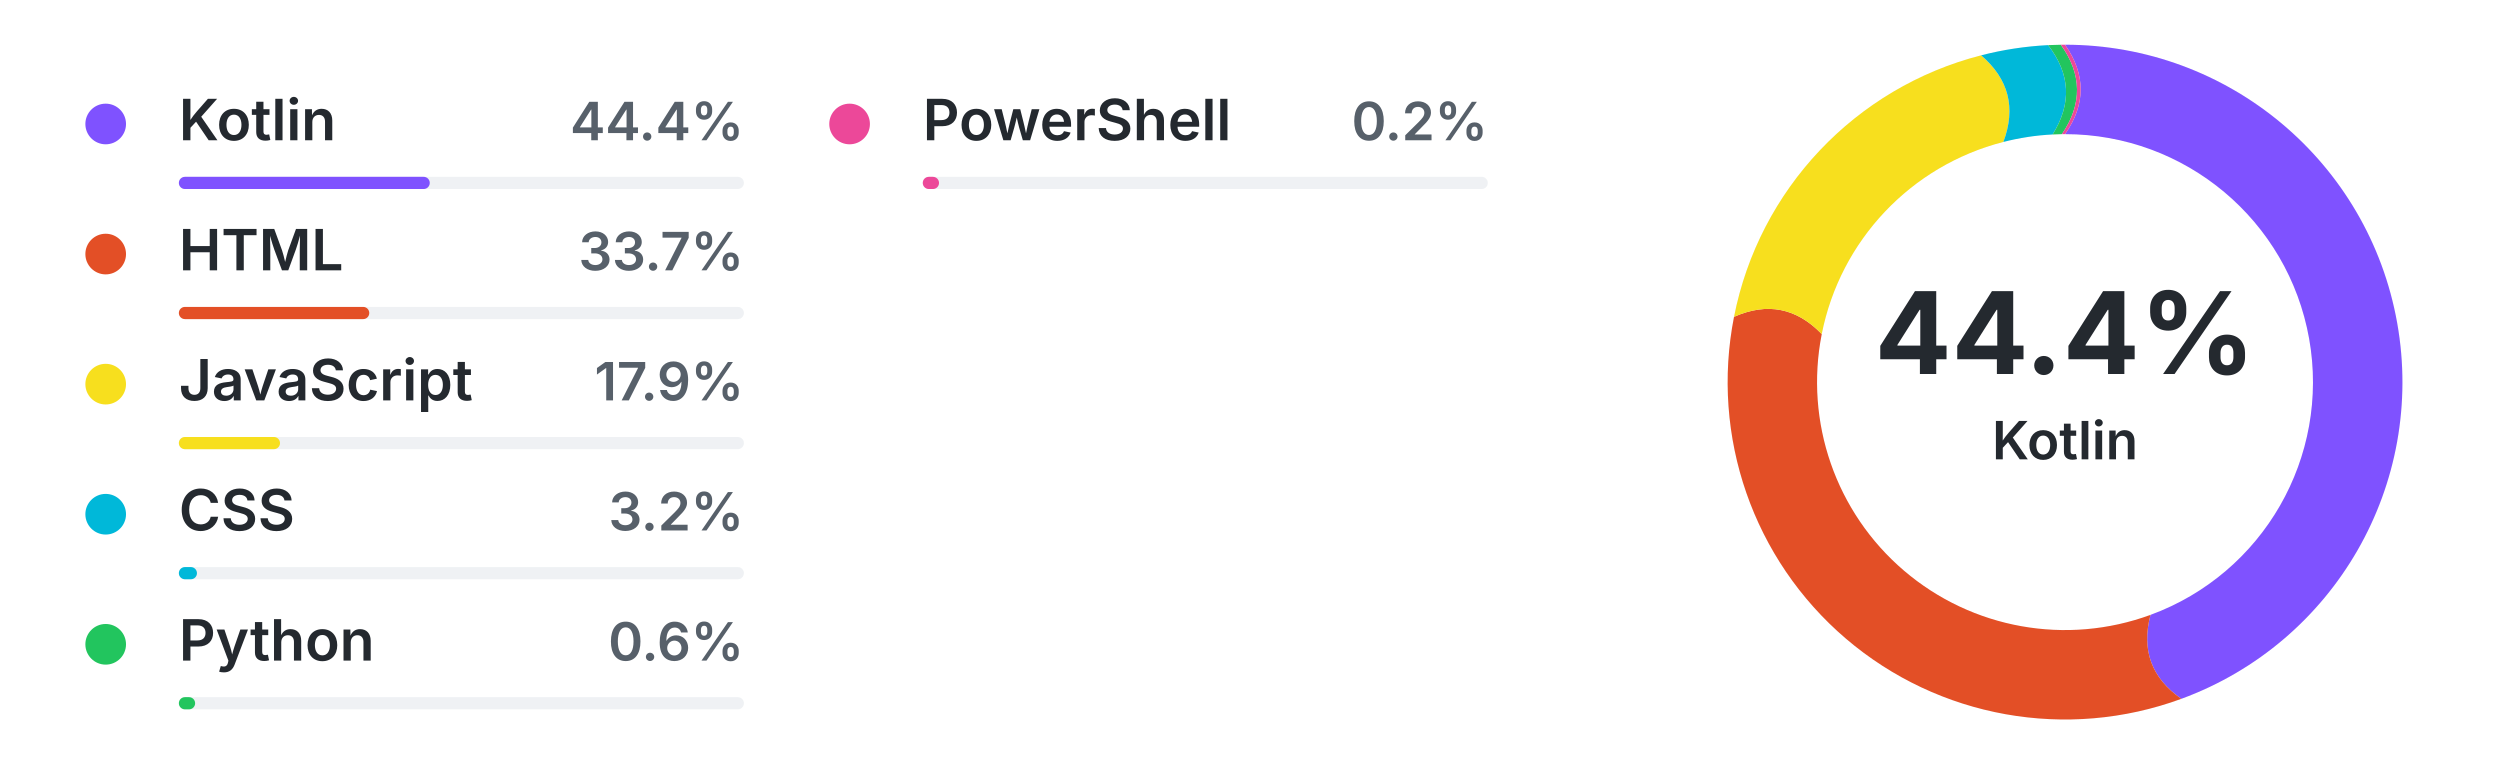
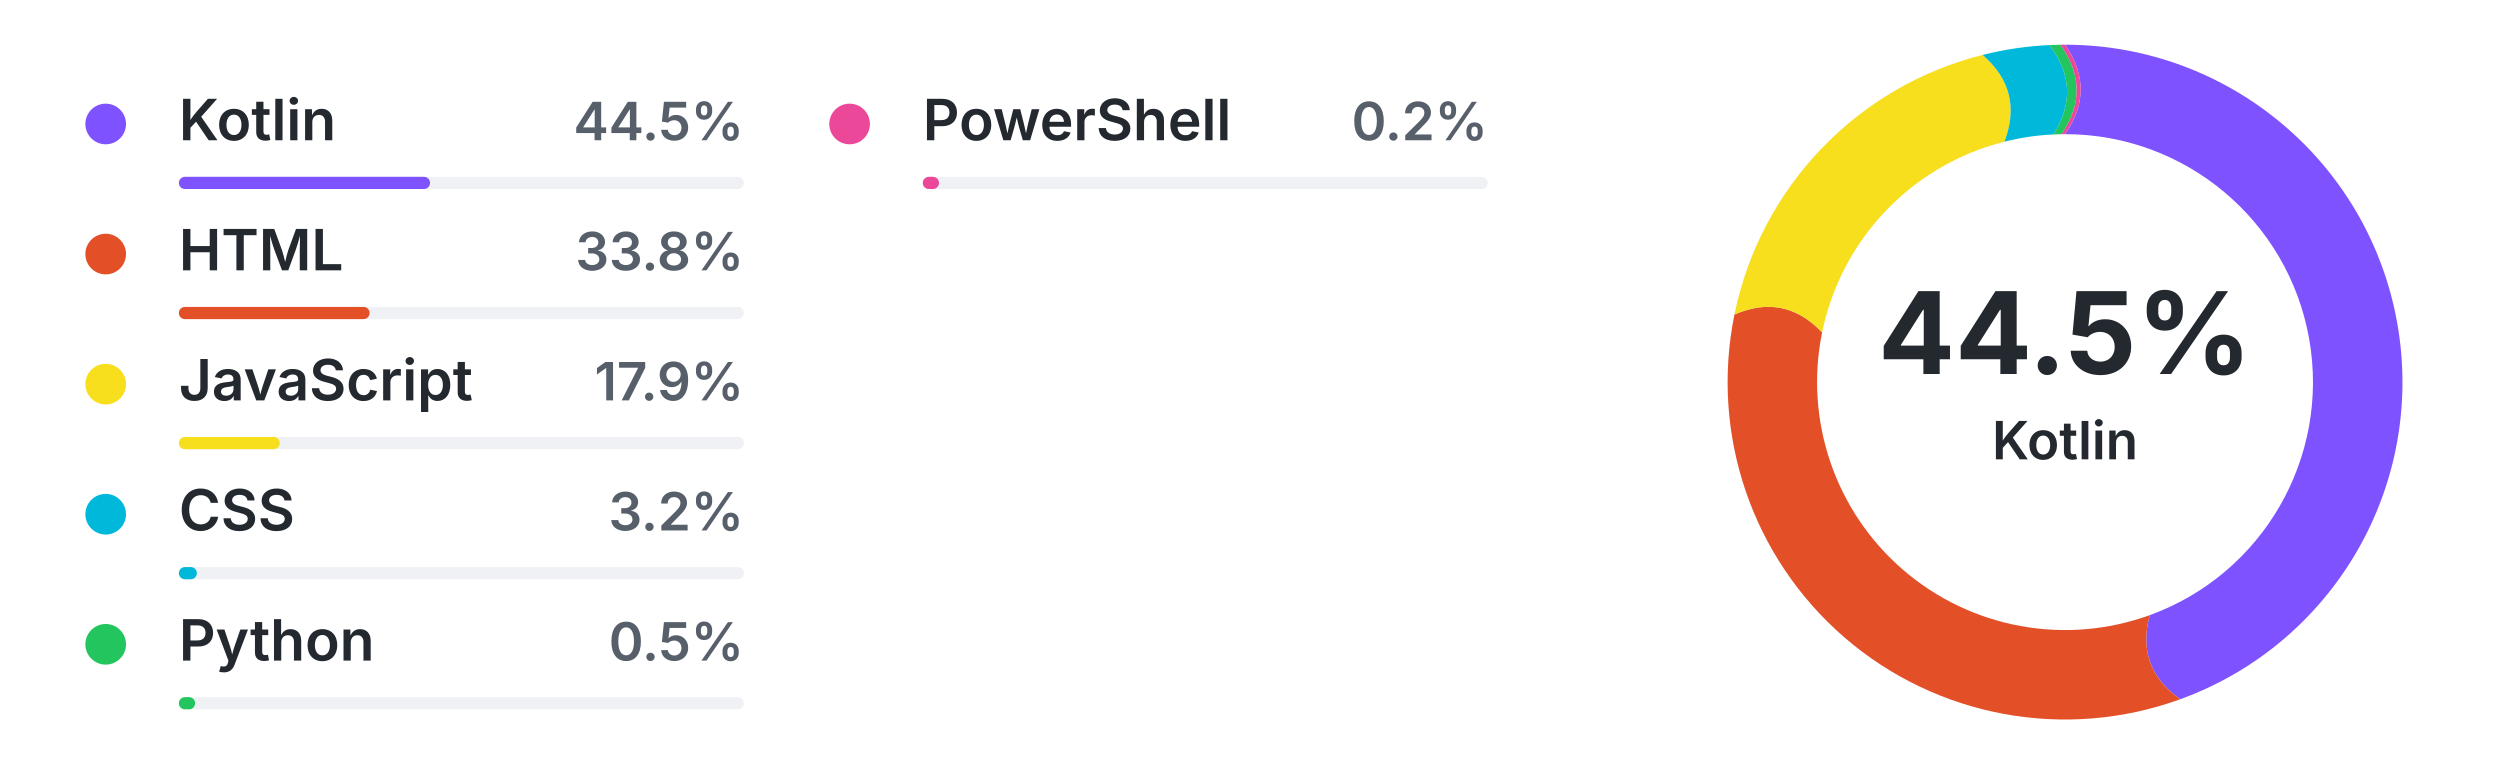
<svg xmlns="http://www.w3.org/2000/svg" width="615" height="188" viewBox="0 0 615 188" role="img" aria-labelledby="title desc">
  <style>
-     .label { fill: #24292f; font: 600 14px -apple-system, BlinkMacSystemFont, "Segoe UI", sans-serif; }
-     .percent { fill: #57606a; font: 600 13px -apple-system, BlinkMacSystemFont, "Segoe UI", sans-serif; }
-     .center-value { fill: #24292f; font: 700 28px -apple-system, BlinkMacSystemFont, "Segoe UI", sans-serif; text-anchor: middle; }
-     .center-label { fill: #24292f; font: 600 13px -apple-system, BlinkMacSystemFont, "Segoe UI", sans-serif; text-anchor: middle; }
-     .bar-track { fill: #d0d7de; opacity: 0.34; }
-     .donut-track { fill: #d0d7de; opacity: 0.20; }
-     .segment { stroke: none; }
-     @media (prefers-color-scheme: dark) {
-       .label, .center-value, .center-label { fill: #f0f6fc; }
-       .percent { fill: #8b949e; }
-       .bar-track { fill: #30363d; }
-       .donut-track { fill: #30363d; }
-     }
-   </style>
+      .label { fill: #24292f; font: 600 14px -apple-system, BlinkMacSystemFont, "Segoe UI", sans-serif; }
+      .percent { fill: #57606a; font: 600 13px -apple-system, BlinkMacSystemFont, "Segoe UI", sans-serif; }
+      .center-value { fill: #24292f; font: 700 28px -apple-system, BlinkMacSystemFont, "Segoe UI", sans-serif; text-anchor: middle; }
+      .center-label { fill: #24292f; font: 600 13px -apple-system, BlinkMacSystemFont, "Segoe UI", sans-serif; text-anchor: middle; }
+      .bar-track { fill: #d0d7de; opacity: 0.34; }
+      .donut-track { fill: #d0d7de; opacity: 0.20; }
+      .segment { stroke: none; }
+      @media (prefers-color-scheme: dark) {
+        .label, .center-value, .center-label { fill: #f0f6fc; }
+        .percent { fill: #8b949e; }
+        .bar-track { fill: #30363d; }
+        .donut-track { fill: #30363d; }
+      }
+    </style>
  <g>
    <circle cx="26.0" cy="30.5" r="5" fill="#7F52FF" />
    <text class="label" x="44.0" y="34.5">Kotlin</text>
-     <text class="percent" x="183.0" y="34.5" text-anchor="end">44.4%</text>
+     <text class="percent" x="183.0" y="34.5" text-anchor="end">44.5%</text>
    <rect class="bar-track" x="44.0" y="43.5" width="139.0" height="3" rx="1.5" />
-     <rect x="44.0" y="43.5" width="61.72" height="3" rx="1.5" fill="#7F52FF" />
+     <rect x="44.0" y="43.5" width="61.79" height="3" rx="1.5" fill="#7F52FF" />
    <circle cx="26.0" cy="62.5" r="5" fill="#E34F26" />
    <text class="label" x="44.0" y="66.5">HTML</text>
-     <text class="percent" x="183.0" y="66.5" text-anchor="end">33.7%</text>
+     <text class="percent" x="183.0" y="66.5" text-anchor="end">33.8%</text>
    <rect class="bar-track" x="44.0" y="75.5" width="139.0" height="3" rx="1.5" />
-     <rect x="44.0" y="75.5" width="46.84" height="3" rx="1.5" fill="#E34F26" />
+     <rect x="44.0" y="75.5" width="46.92" height="3" rx="1.5" fill="#E34F26" />
    <circle cx="26.0" cy="94.5" r="5" fill="#F7DF1E" />
    <text class="label" x="44.0" y="98.5">JavaScript</text>
    <text class="percent" x="183.0" y="98.5" text-anchor="end">17.9%</text>
    <rect class="bar-track" x="44.0" y="107.5" width="139.0" height="3" rx="1.5" />
-     <rect x="44.0" y="107.5" width="24.88" height="3" rx="1.5" fill="#F7DF1E" />
+     <rect x="44.0" y="107.5" width="24.83" height="3" rx="1.5" fill="#F7DF1E" />
    <circle cx="26.0" cy="126.5" r="5" fill="#00B8D9" />
    <text class="label" x="44.0" y="130.5">CSS</text>
    <text class="percent" x="183.0" y="130.5" text-anchor="end">3.2%</text>
    <rect class="bar-track" x="44.0" y="139.5" width="139.0" height="3" rx="1.5" />
-     <rect x="44.0" y="139.5" width="4.45" height="3" rx="1.5" fill="#00B8D9" />
+     <rect x="44.0" y="139.5" width="4.43" height="3" rx="1.5" fill="#00B8D9" />
    <circle cx="26.0" cy="158.5" r="5" fill="#22C55E" />
    <text class="label" x="44.0" y="162.5">Python</text>
-     <text class="percent" x="183.0" y="162.5" text-anchor="end">0.6%</text>
+     <text class="percent" x="183.0" y="162.5" text-anchor="end">0.5%</text>
    <rect class="bar-track" x="44.0" y="171.5" width="139.0" height="3" rx="1.5" />
    <rect x="44.0" y="171.5" width="4.00" height="3" rx="1.5" fill="#22C55E" />
    <circle cx="209.0" cy="30.5" r="5" fill="#EC4899" />
    <text class="label" x="227.0" y="34.5">PowerShell</text>
    <text class="percent" x="366.0" y="34.5" text-anchor="end">0.2%</text>
    <rect class="bar-track" x="227.0" y="43.5" width="139.0" height="3" rx="1.5" />
    <rect x="227.0" y="43.5" width="4.00" height="3" rx="1.5" fill="#EC4899" />
  </g>
  <g>
    <path class="donut-track" d="M 508.00 11.00 A 83.00 83.00 0 1 1 508.00 177.00 A 83.00 83.00 0 1 1 508.00 11.00 L 508.00 33.00 A 61.00 61.00 0 1 0 508.00 155.00 A 61.00 61.00 0 1 0 508.00 33.00 Z" />
-     <path class="segment" d="M 508.00 11.00 A 83.00 83.00 0 0 1 536.61 171.91 Q 525.59 164.24 529.02 151.26 A 61.00 61.00 0 0 0 508.00 33.00 Q 515.70 22.00 508.00 11.00 Z" fill="#7F52FF" />
-     <path class="segment" d="M 536.61 171.91 A 83.00 83.00 0 0 1 426.57 77.94 Q 438.85 72.51 448.15 82.19 A 61.00 61.00 0 0 0 529.02 151.26 Q 525.59 164.24 536.61 171.91 Z" fill="#E34F26" />
-     <path class="segment" d="M 426.57 77.94 A 83.00 83.00 0 0 1 487.36 13.61 Q 497.55 22.35 492.83 34.92 A 61.00 61.00 0 0 0 448.15 82.19 Q 438.85 72.51 426.57 77.94 Z" fill="#F7DF1E" />
-     <path class="segment" d="M 487.36 13.61 A 83.00 83.00 0 0 1 503.83 11.10 Q 512.07 21.70 504.94 33.08 A 61.00 61.00 0 0 0 492.83 34.92 Q 497.55 22.35 487.36 13.61 Z" fill="#00B8D9" />
-     <path class="segment" d="M 503.83 11.10 A 83.00 83.00 0 0 1 506.96 11.01 Q 514.79 21.91 507.23 33.00 A 61.00 61.00 0 0 0 504.94 33.08 Q 512.07 21.70 503.83 11.10 Z" fill="#22C55E" />
-     <path class="segment" d="M 506.96 11.01 A 83.00 83.00 0 0 1 508.00 11.00 Q 515.70 22.00 508.00 33.00 A 61.00 61.00 0 0 0 507.23 33.00 Q 514.79 21.91 506.96 11.01 Z" fill="#EC4899" />
+     <path class="segment" d="M 508.00 11.00 A 83.00 83.00 0 0 1 536.34 172.01 Q 525.34 164.30 528.83 151.33 A 61.00 61.00 0 0 0 508.00 33.00 Q 515.70 22.00 508.00 11.00 Z" fill="#7F52FF" />
+     <path class="segment" d="M 536.34 172.01 A 83.00 83.00 0 0 1 426.68 77.37 Q 439.00 72.03 448.24 81.78 A 61.00 61.00 0 0 0 528.83 151.33 Q 525.34 164.30 536.34 172.01 Z" fill="#E34F26" />
+     <path class="segment" d="M 426.68 77.37 A 83.00 83.00 0 0 1 487.73 13.51 Q 497.88 22.30 493.10 34.85 A 61.00 61.00 0 0 0 448.24 81.78 Q 439.00 72.03 426.68 77.37 Z" fill="#F7DF1E" />
+     <path class="segment" d="M 487.73 13.51 A 83.00 83.00 0 0 1 504.14 11.09 Q 512.34 21.72 505.16 33.07 A 61.00 61.00 0 0 0 493.10 34.85 Q 497.88 22.30 487.73 13.51 Z" fill="#00B8D9" />
+     <path class="segment" d="M 504.14 11.09 A 83.00 83.00 0 0 1 506.85 11.01 Q 514.70 21.90 507.16 33.01 A 61.00 61.00 0 0 0 505.16 33.07 Q 512.34 21.72 504.14 11.09 Z" fill="#22C55E" />
+     <path class="segment" d="M 506.85 11.01 A 83.00 83.00 0 0 1 508.00 11.00 Q 515.70 22.00 508.00 33.00 A 61.00 61.00 0 0 0 507.16 33.01 Q 514.70 21.90 506.85 11.01 Z" fill="#EC4899" />
  </g>
-   <text class="center-value" x="508.0" y="92.0">44.4%</text>
+   <text class="center-value" x="508.0" y="92.0">44.5%</text>
  <text class="center-label" x="508.0" y="113.0">Kotlin</text>
</svg>
